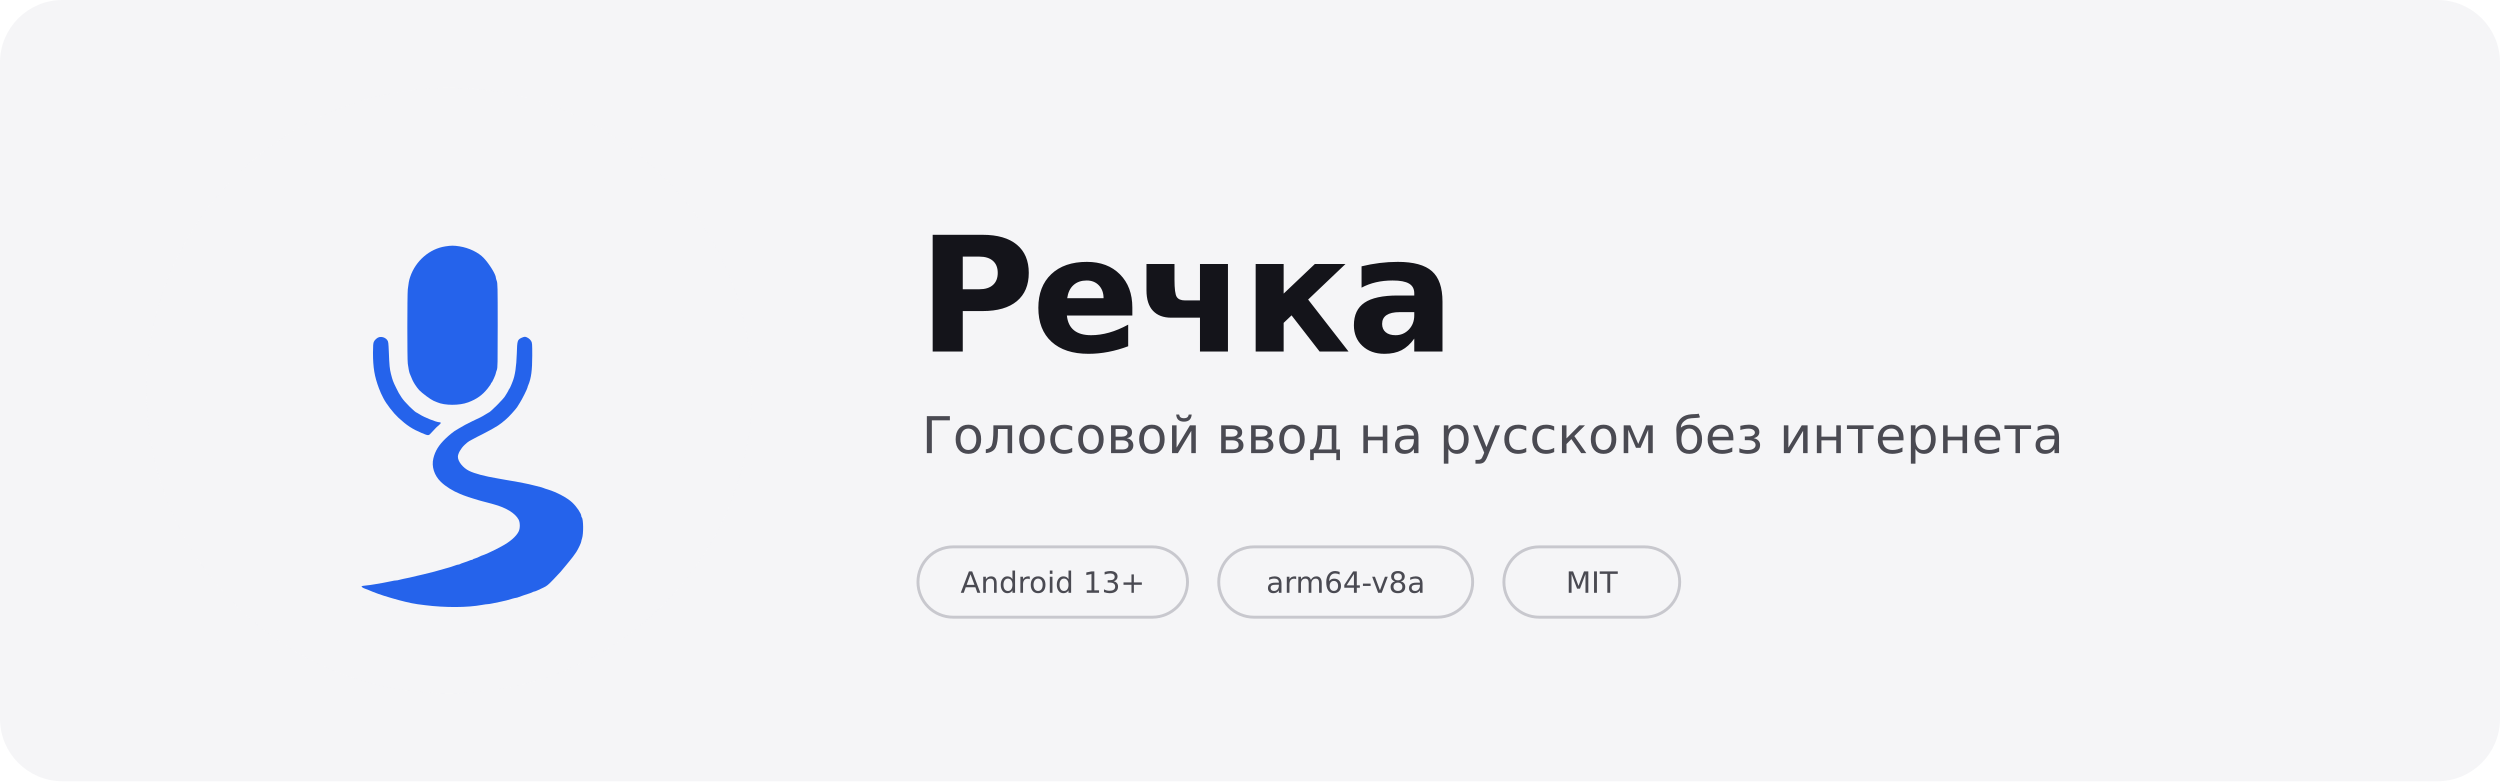
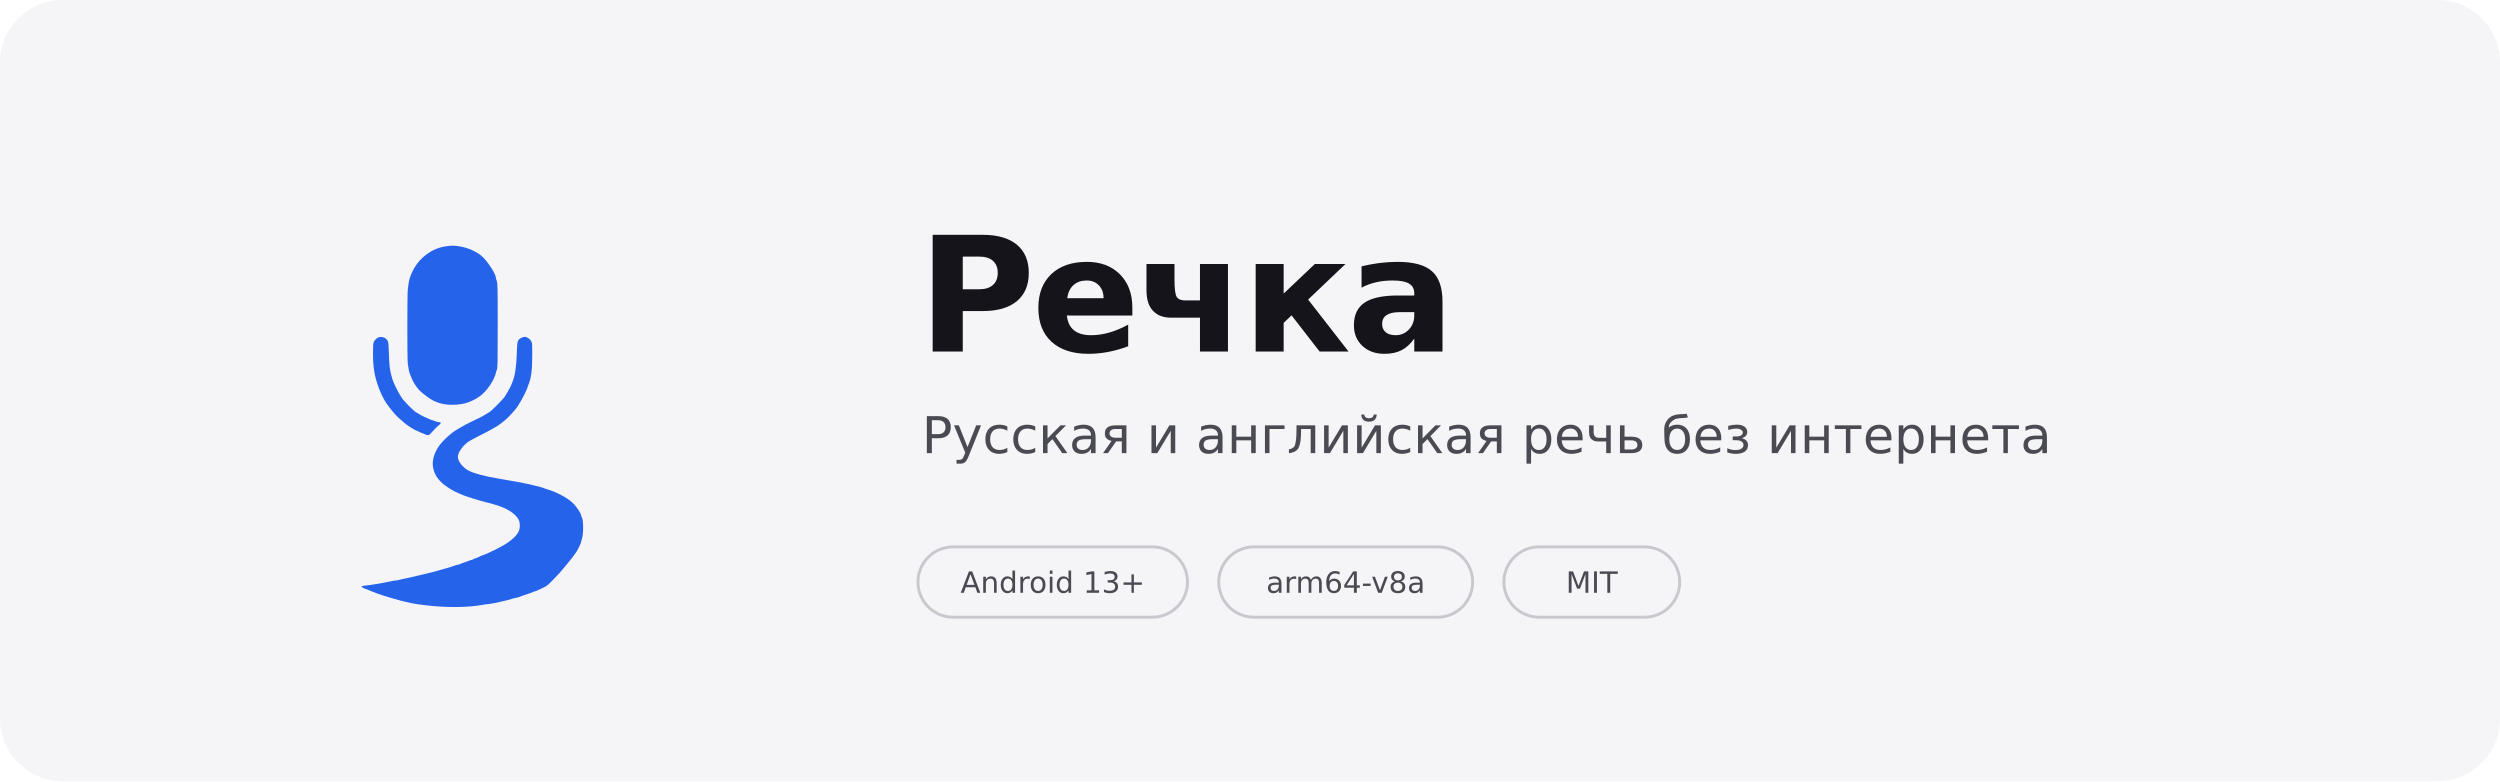
- <svg xmlns="http://www.w3.org/2000/svg" viewBox="0 0 1280 400" width="1280" height="400" role="img" aria-label="Речка — голосовой ввод на русском без интернета">
+ <svg xmlns="http://www.w3.org/2000/svg" viewBox="0 0 1280 400" width="1280" height="400" role="img" aria-label="Речка — голосовой ввод на русском и английском без интернета">
  <defs>
    <linearGradient id="bg" x1="0%" y1="0%" x2="0%" y2="100%">
      <stop offset="0%" stop-color="#F5F5F7" />
      <stop offset="100%" stop-color="#E8E8EB" />
    </linearGradient>
  </defs>
  <rect width="1280" height="400" rx="32" fill="#F5F5F7" />
  <circle cx="230" cy="200" r="155" fill="#F5F5F7" opacity="0.85" />
  <g transform="translate(80 45) scale(0.27)" fill="#2563EB">
    <g transform="translate(0 1143) scale(0.1 -0.1)">
      <path d="M5485 8425 c-301 -45 -567 -274 -670 -580 -21 -59 -33 -126 -45 -235 -11 -111 -12 -1326 0 -1410 12 -91 26 -161 38 -190 45 -113 59 -142 95 -200 22 -36 59 -85 81 -109 55 -59 221 -182 276 -205 25 -10 54 -22 65 -27 145 -64 422 -65 590 -2 163 61 269 137 370 264 39 49 65 88 65 99 0 5 3 10 8 10 10 0 82 158 82 182 0 7 8 33 18 58 16 41 17 109 17 845 0 737 -2 803 -18 844 -9 24 -17 52 -17 62 0 59 -125 263 -229 372 -100 107 -281 194 -460 222 -108 17 -154 17 -266 0z" />
      <path d="M4225 6703 c-35 -9 -85 -53 -100 -90 -11 -27 -15 -78 -15 -207 0 -279 28 -447 112 -671 27 -72 45 -111 87 -193 55 -107 188 -279 284 -367 158 -146 263 -215 440 -289 132 -55 131 -55 185 6 66 74 122 130 155 155 31 24 29 43 -5 43 -57 0 -291 94 -376 151 -24 16 -46 29 -49 29 -29 0 -235 203 -288 285 -56 86 -59 91 -105 185 -60 121 -68 144 -99 265 -24 94 -31 162 -40 406 -8 193 -10 208 -31 237 -34 46 -98 69 -155 55z" />
      <path d="M6920 6688 c-71 -37 -76 -53 -83 -298 -8 -242 -33 -414 -78 -525 -4 -11 -18 -45 -30 -75 -12 -30 -28 -62 -36 -71 -7 -8 -13 -19 -13 -22 0 -4 -12 -26 -27 -50 -16 -23 -30 -47 -33 -54 -21 -49 -294 -323 -322 -323 -3 0 -30 -16 -59 -35 -54 -35 -116 -67 -244 -125 -70 -32 -204 -104 -260 -140 -16 -11 -37 -23 -45 -27 -32 -14 -138 -99 -203 -162 -130 -125 -198 -235 -232 -376 -38 -155 16 -324 143 -447 89 -86 229 -174 367 -229 11 -4 38 -15 60 -24 46 -19 123 -45 210 -70 33 -10 71 -22 85 -26 14 -5 43 -13 65 -18 22 -6 67 -17 100 -26 33 -9 83 -23 110 -30 238 -64 412 -170 476 -291 30 -56 31 -164 2 -224 -45 -95 -166 -200 -329 -286 -49 -25 -100 -52 -114 -60 -49 -27 -221 -104 -232 -104 -5 0 -22 -6 -36 -13 -58 -29 -98 -47 -125 -53 -15 -3 -30 -10 -33 -15 -3 -5 -12 -9 -21 -9 -8 0 -29 -6 -46 -14 -18 -8 -63 -25 -102 -37 -38 -12 -74 -26 -79 -31 -6 -4 -19 -8 -29 -8 -10 0 -33 -6 -50 -13 -18 -8 -57 -21 -87 -30 -69 -20 -195 -56 -235 -67 -16 -4 -55 -15 -85 -24 -68 -18 -127 -33 -205 -51 -33 -7 -91 -21 -130 -30 -38 -9 -97 -23 -130 -31 -33 -7 -86 -18 -117 -24 -32 -6 -69 -15 -84 -20 -14 -6 -39 -10 -56 -10 -18 0 -57 -6 -87 -14 -31 -8 -101 -22 -156 -31 -55 -9 -134 -23 -175 -30 -41 -8 -110 -17 -153 -21 -43 -4 -80 -10 -82 -14 -7 -11 26 -35 70 -49 22 -7 58 -21 80 -31 38 -17 78 -33 163 -64 113 -42 389 -122 512 -150 36 -8 90 -20 120 -27 30 -6 82 -16 115 -20 33 -4 96 -12 140 -18 382 -49 810 -47 1086 5 42 8 88 14 104 14 15 0 57 7 94 15 36 8 102 21 146 30 82 16 154 35 236 61 26 7 54 14 63 14 8 0 30 6 48 14 18 8 62 24 98 35 104 33 154 50 172 61 10 6 23 10 30 10 6 0 30 9 52 19 23 11 75 35 116 54 65 30 90 50 190 154 127 131 156 165 239 268 31 39 62 76 68 83 24 25 100 127 129 172 40 64 94 178 94 202 0 7 6 31 14 53 30 88 27 368 -4 399 -5 5 -10 18 -10 27 0 47 -85 175 -172 257 -92 88 -297 197 -463 247 -33 9 -68 21 -77 26 -17 9 -44 16 -158 44 -117 29 -137 34 -210 48 -159 32 -207 40 -255 47 -27 4 -75 13 -105 18 -30 6 -98 18 -150 27 -241 40 -431 91 -536 142 -117 57 -214 178 -214 268 0 60 56 159 128 226 35 33 74 65 86 70 11 5 35 18 51 28 17 11 64 36 105 56 41 20 82 40 90 45 8 5 51 27 95 50 44 22 94 50 110 60 17 11 37 23 45 27 54 25 178 121 250 193 74 74 180 199 180 213 0 3 16 29 36 58 36 53 144 269 144 288 0 6 6 25 14 43 56 130 76 282 76 562 0 224 -1 241 -21 276 -23 41 -82 80 -121 80 -13 0 -44 -10 -68 -22z" />
    </g>
  </g>
  <g font-family="DejaVu Sans, sans-serif">
    <text x="470" y="180" font-size="82" font-weight="800" letter-spacing="-2" fill="#14141A">Речка</text>
-     <text x="472" y="232" font-size="26" fill="#4A4A52">Голосовой ввод на русском без интернета</text>
+     <text x="472" y="232" font-size="26" fill="#4A4A52">Русская и английская речь без интернета</text>
    <g transform="translate(470 280)" font-size="15" fill="#4A4A52">
      <g>
        <rect width="138" height="36" rx="18" fill="none" stroke="#C8C8CE" stroke-width="1.5" />
        <text x="69" y="23.5" text-anchor="middle">Android 13+</text>
      </g>
      <g transform="translate(154 0)">
        <rect width="130" height="36" rx="18" fill="none" stroke="#C8C8CE" stroke-width="1.5" />
        <text x="65" y="23.5" text-anchor="middle">arm64-v8a</text>
      </g>
      <g transform="translate(300 0)">
        <rect width="90" height="36" rx="18" fill="none" stroke="#C8C8CE" stroke-width="1.5" />
        <text x="45" y="23.5" text-anchor="middle">MIT</text>
      </g>
    </g>
  </g>
</svg>
